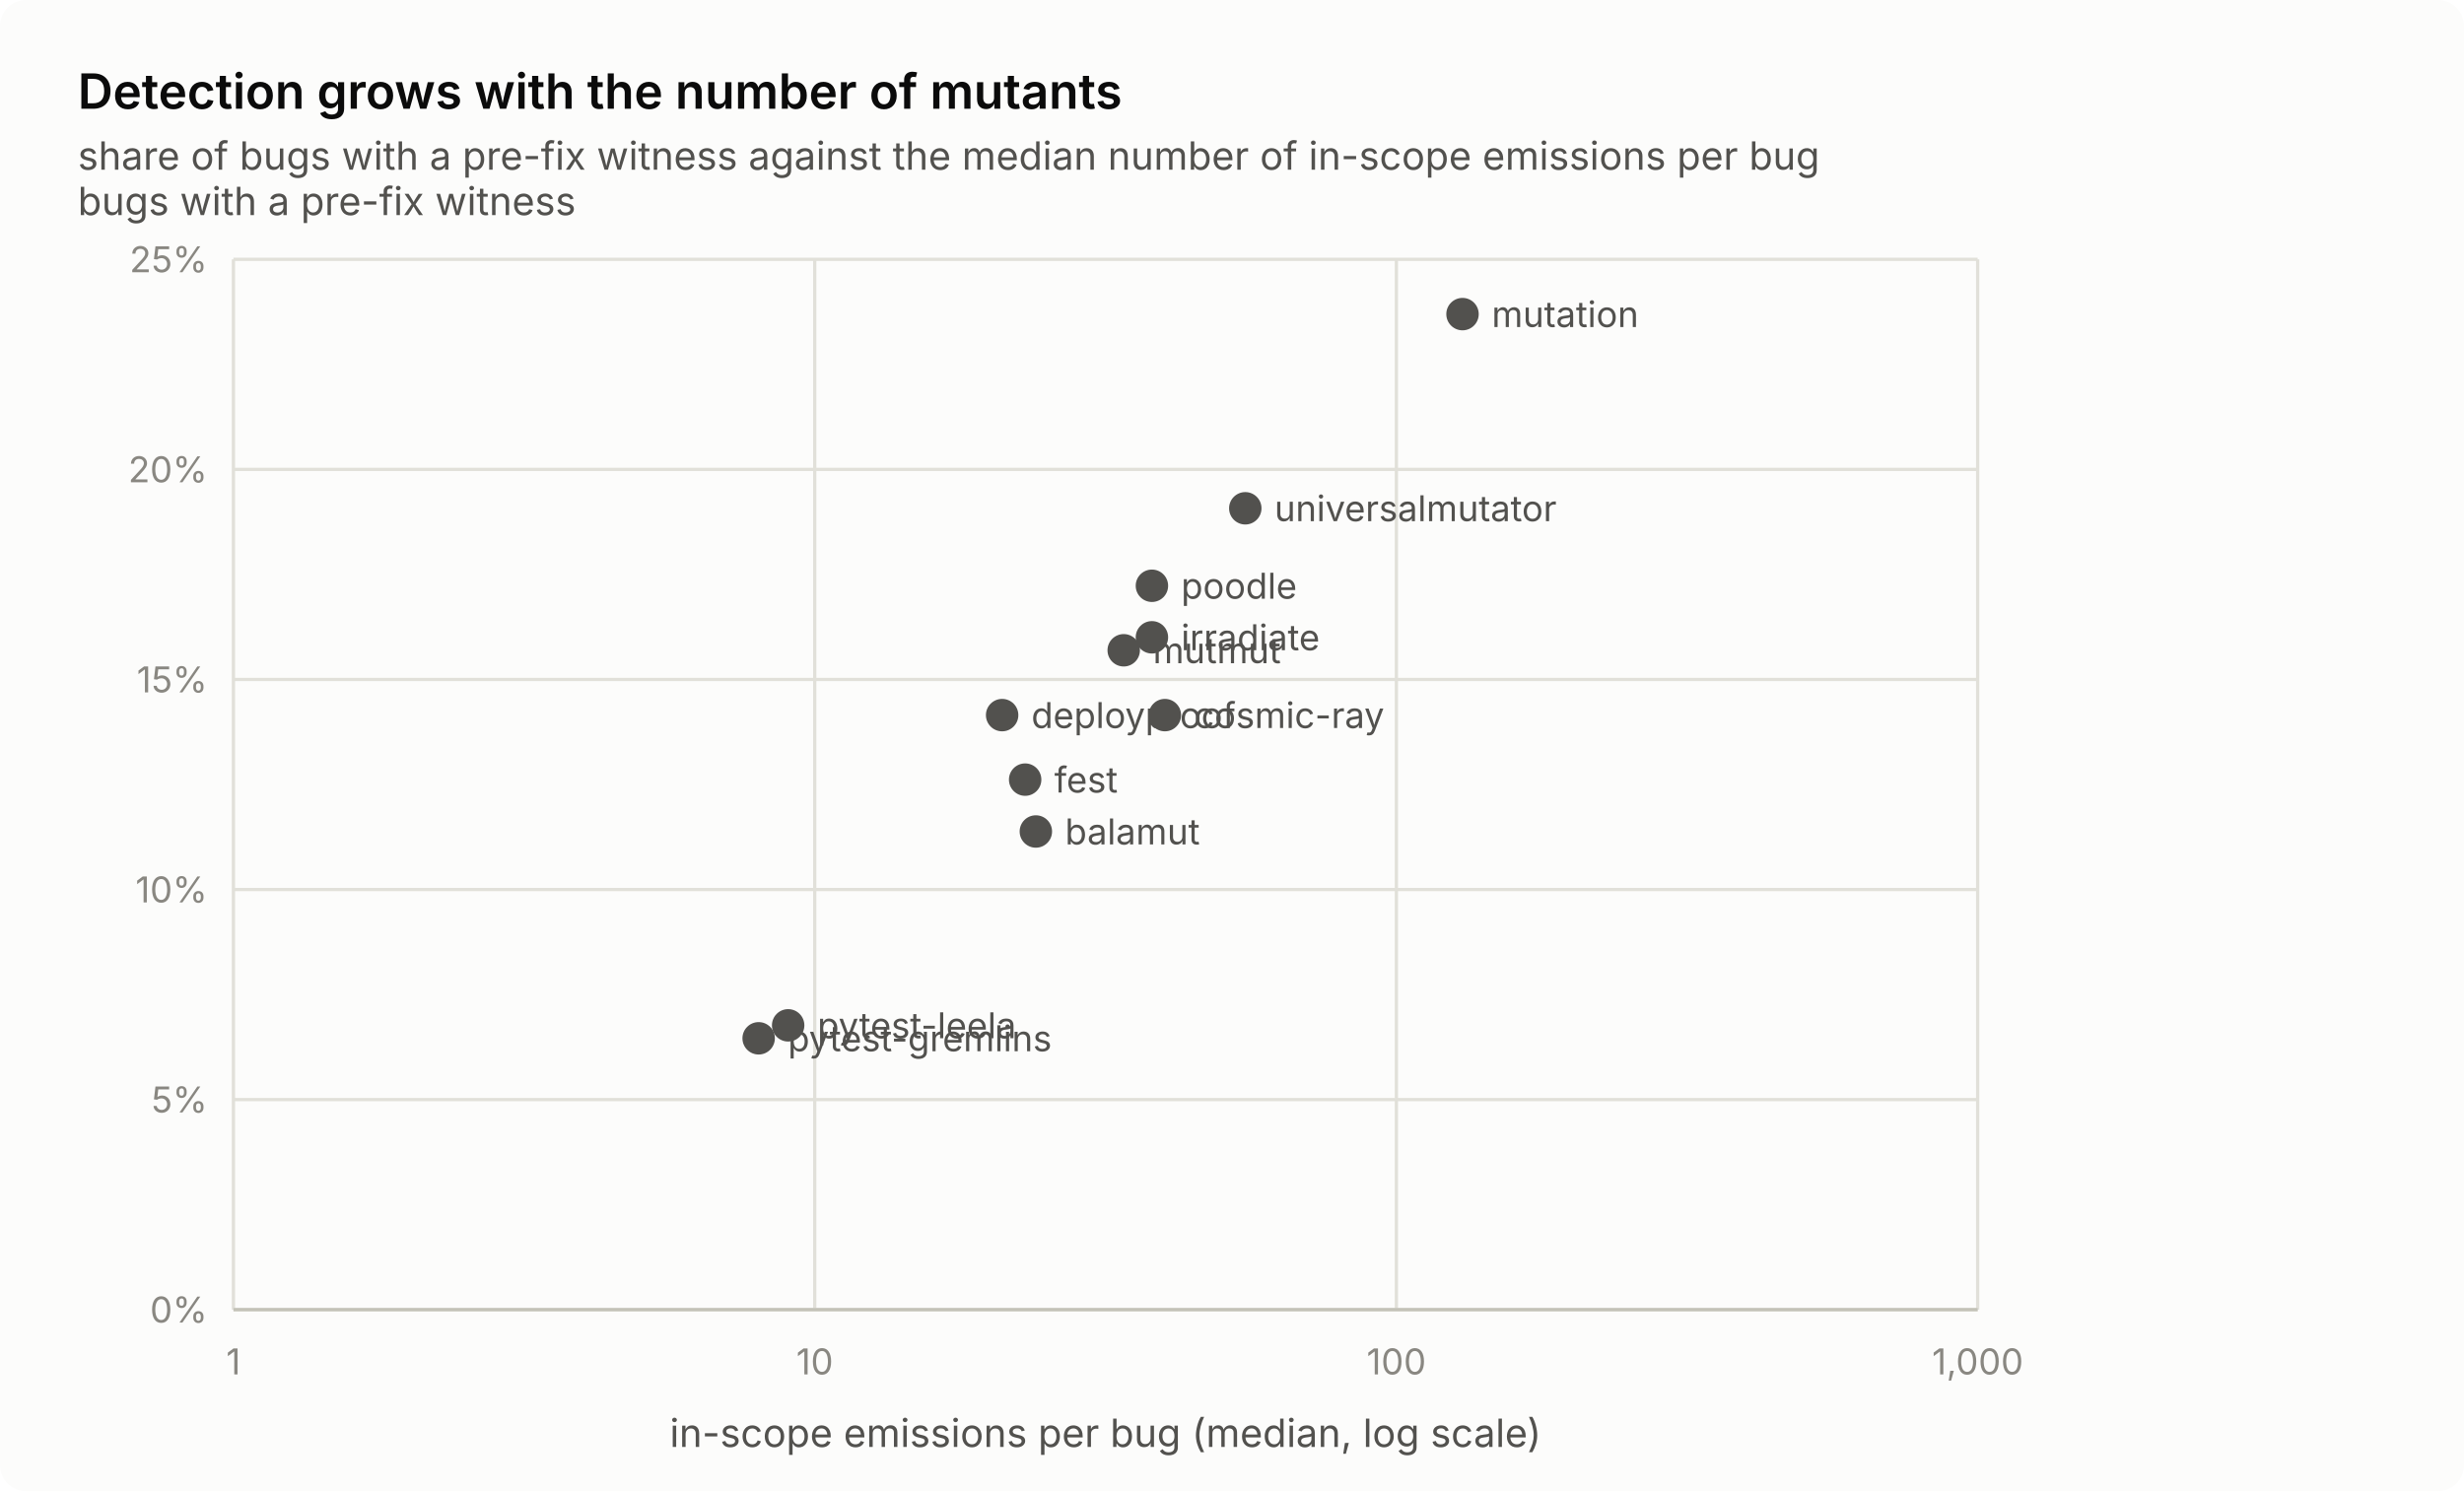
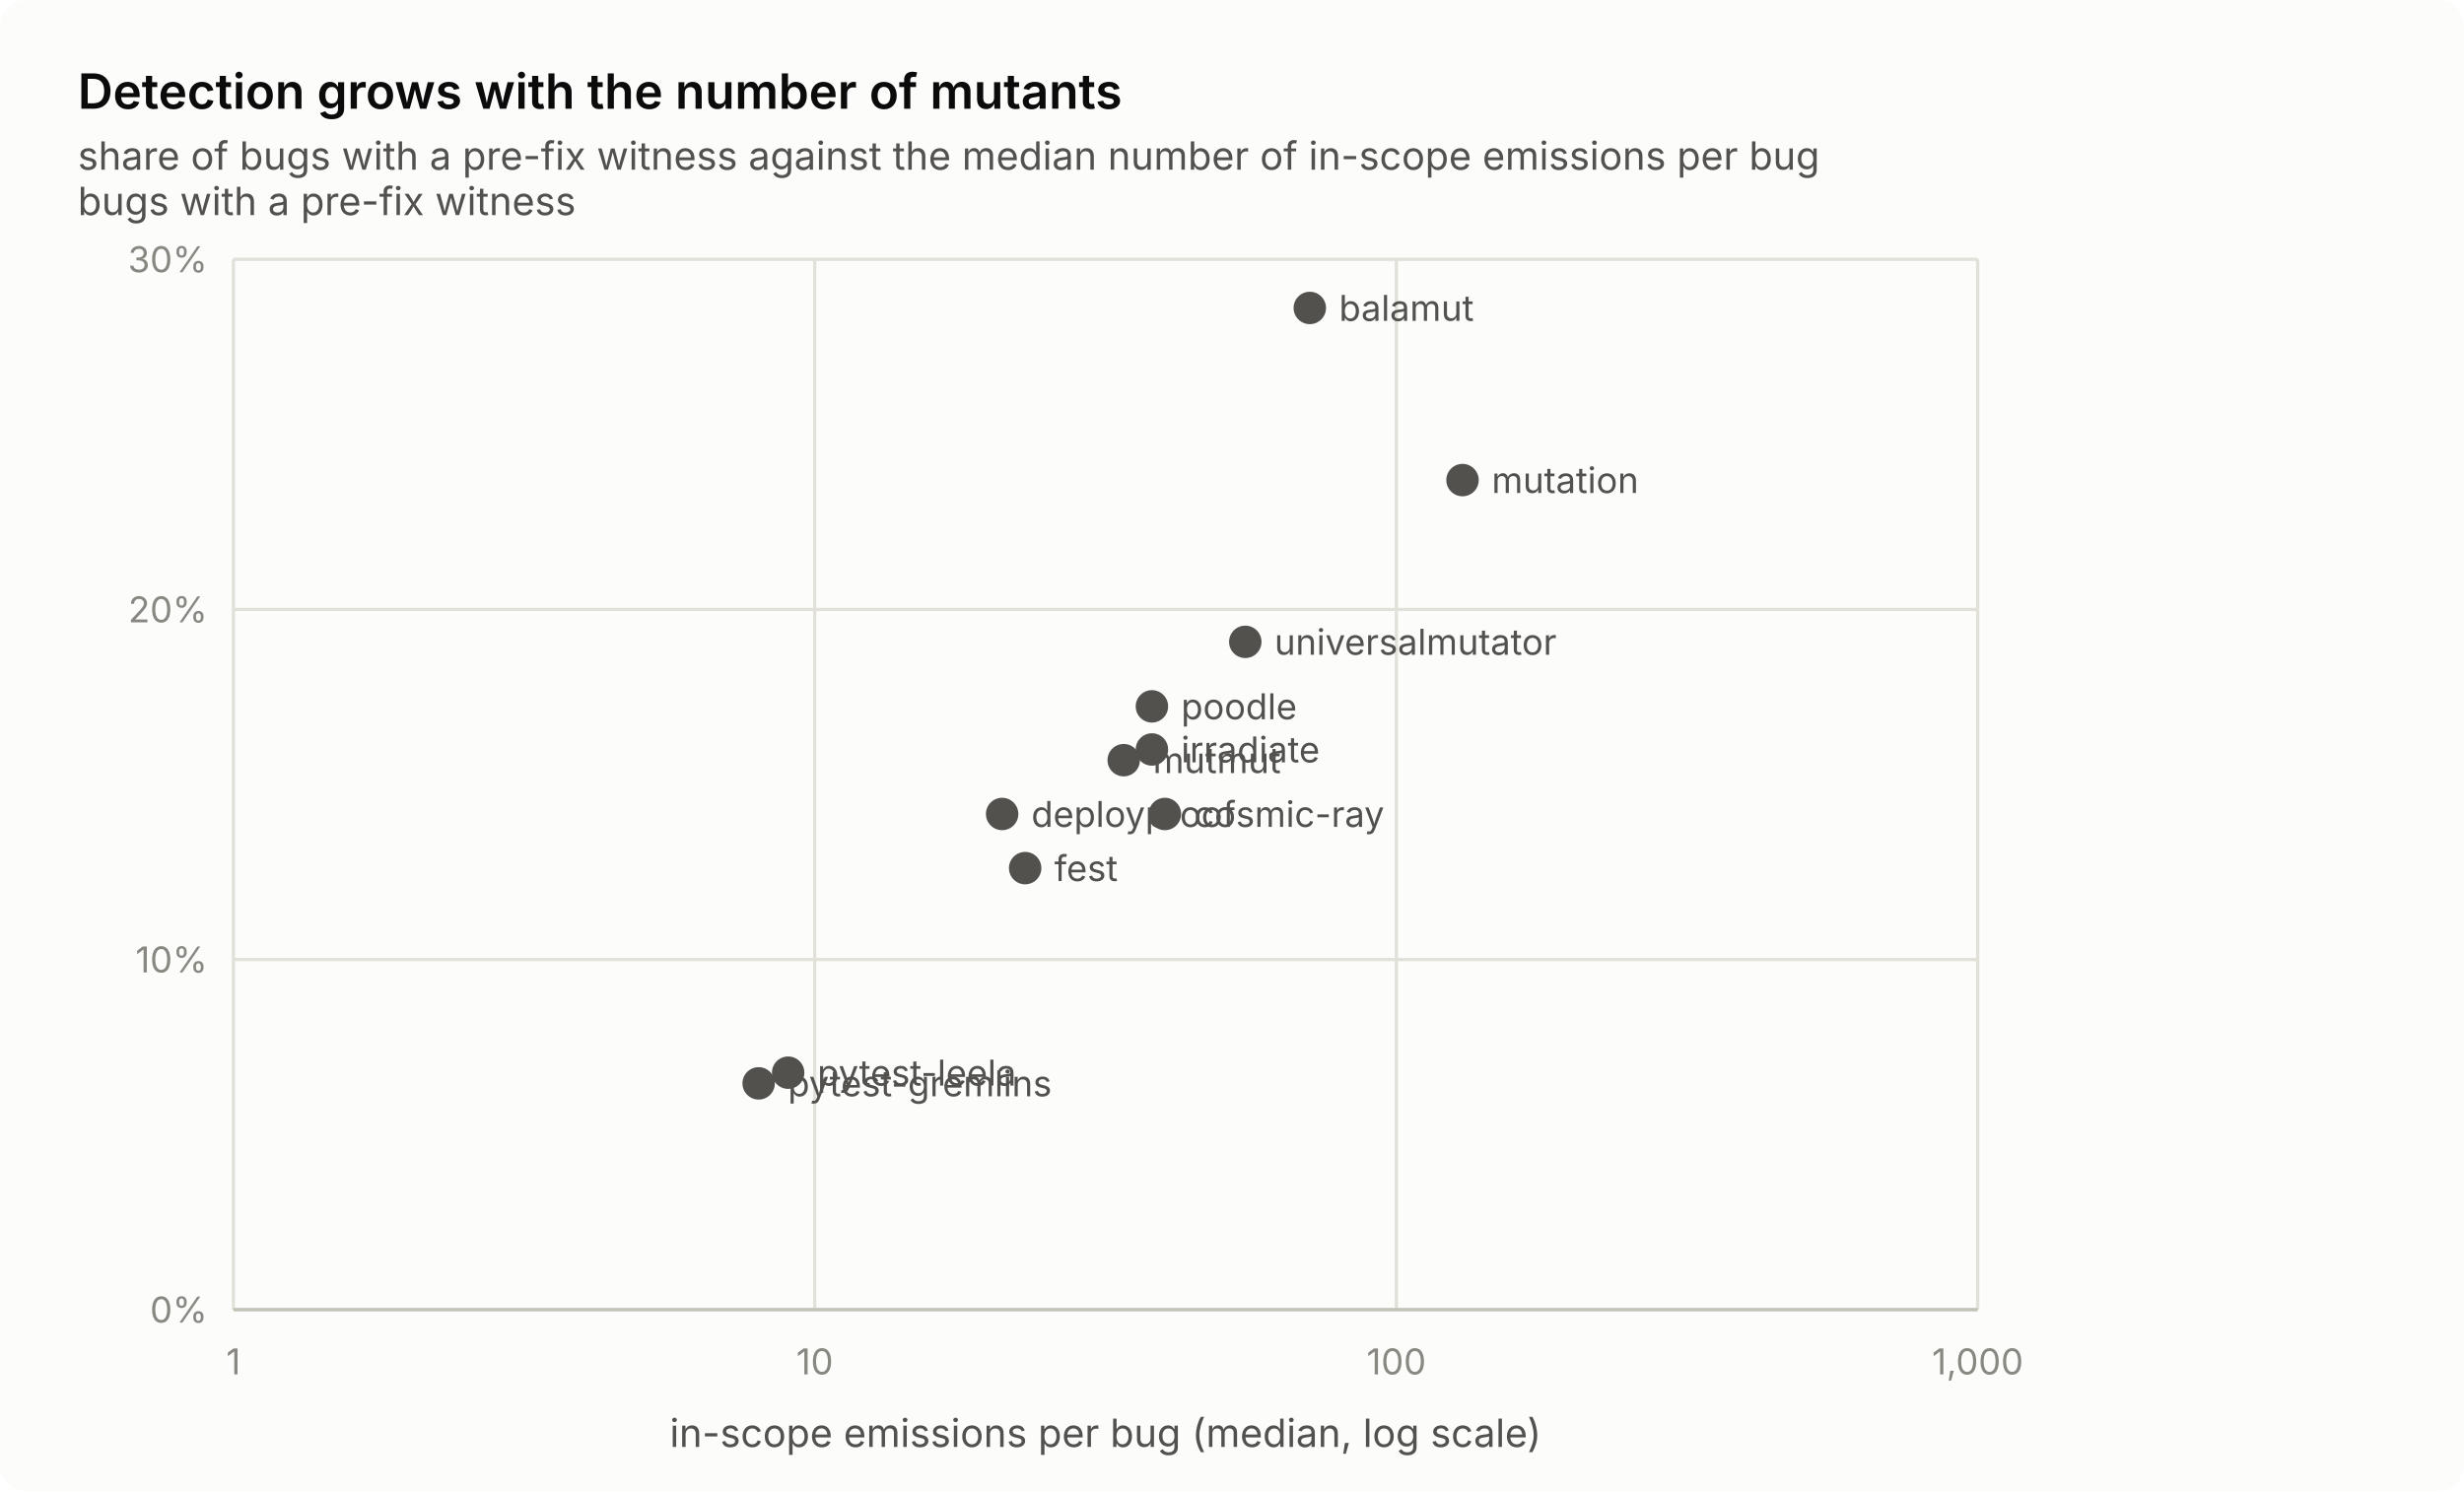
<svg xmlns="http://www.w3.org/2000/svg" width="760" height="460" viewBox="0 0 760 460" font-family="system-ui, -apple-system, &quot;Segoe UI&quot;, sans-serif" role="img" aria-label="Detection grows with the number of mutants">
  <rect width="760" height="460" fill="#fcfcfb" rx="8" />
  <text x="24.0" y="28.0" fill="#0b0b0b" font-size="15" font-weight="600" text-anchor="start" dominant-baseline="middle">Detection grows with the number of mutants</text>
  <text x="24.0" y="48.0" fill="#52514e" font-size="12" font-weight="400" text-anchor="start" dominant-baseline="middle">share of bugs with a pre-fix witness against the median number of in-scope emissions per bug</text>
  <line x1="72" y1="404.0" x2="610" y2="404.0" stroke="#e1e0d9" stroke-width="1" />
  <text x="64.0" y="404.0" fill="#898781" font-size="11" font-weight="400" text-anchor="end" dominant-baseline="middle">0%</text>
-   <line x1="72" y1="339.2" x2="610" y2="339.2" stroke="#e1e0d9" stroke-width="1" />
-   <text x="64.0" y="339.2" fill="#898781" font-size="11" font-weight="400" text-anchor="end" dominant-baseline="middle">5%</text>
-   <line x1="72" y1="274.4" x2="610" y2="274.4" stroke="#e1e0d9" stroke-width="1" />
-   <text x="64.0" y="274.4" fill="#898781" font-size="11" font-weight="400" text-anchor="end" dominant-baseline="middle">10%</text>
-   <line x1="72" y1="209.6" x2="610" y2="209.6" stroke="#e1e0d9" stroke-width="1" />
-   <text x="64.0" y="209.6" fill="#898781" font-size="11" font-weight="400" text-anchor="end" dominant-baseline="middle">15%</text>
-   <line x1="72" y1="144.8" x2="610" y2="144.8" stroke="#e1e0d9" stroke-width="1" />
-   <text x="64.0" y="144.8" fill="#898781" font-size="11" font-weight="400" text-anchor="end" dominant-baseline="middle">20%</text>
+   <line x1="72" y1="296.0" x2="610" y2="296.0" stroke="#e1e0d9" stroke-width="1" />
+   <text x="64.0" y="296.0" fill="#898781" font-size="11" font-weight="400" text-anchor="end" dominant-baseline="middle">10%</text>
+   <line x1="72" y1="188.0" x2="610" y2="188.0" stroke="#e1e0d9" stroke-width="1" />
+   <text x="64.0" y="188.0" fill="#898781" font-size="11" font-weight="400" text-anchor="end" dominant-baseline="middle">20%</text>
  <line x1="72" y1="80.0" x2="610" y2="80.0" stroke="#e1e0d9" stroke-width="1" />
-   <text x="64.0" y="80.0" fill="#898781" font-size="11" font-weight="400" text-anchor="end" dominant-baseline="middle">25%</text>
+   <text x="64.0" y="80.0" fill="#898781" font-size="11" font-weight="400" text-anchor="end" dominant-baseline="middle">30%</text>
  <line x1="72.0" y1="80" x2="72.0" y2="404" stroke="#e1e0d9" stroke-width="1" />
  <text x="72.0" y="420.0" fill="#898781" font-size="11" font-weight="400" text-anchor="middle" dominant-baseline="middle">1</text>
  <line x1="251.3" y1="80" x2="251.3" y2="404" stroke="#e1e0d9" stroke-width="1" />
  <text x="251.3" y="420.0" fill="#898781" font-size="11" font-weight="400" text-anchor="middle" dominant-baseline="middle">10</text>
  <line x1="430.7" y1="80" x2="430.7" y2="404" stroke="#e1e0d9" stroke-width="1" />
  <text x="430.7" y="420.0" fill="#898781" font-size="11" font-weight="400" text-anchor="middle" dominant-baseline="middle">100</text>
  <line x1="610.0" y1="80" x2="610.0" y2="404" stroke="#e1e0d9" stroke-width="1" />
  <text x="610.0" y="420.0" fill="#898781" font-size="11" font-weight="400" text-anchor="middle" dominant-baseline="middle">1,000</text>
  <line x1="72" y1="404" x2="610" y2="404" stroke="#c3c2b7" stroke-width="1" />
  <text x="341.0" y="442.0" fill="#52514e" font-size="12" font-weight="400" text-anchor="middle" dominant-baseline="middle">in-scope emissions per bug (median, log scale)</text>
  <text x="24.0" y="62.0" fill="#52514e" font-size="12" font-weight="400" text-anchor="start" dominant-baseline="middle">bugs with a pre-fix witness</text>
-   <circle cx="319.5" cy="256.5" r="5" fill="#52514e" />
-   <text x="328.5" y="256.5" fill="#52514e" font-size="11" font-weight="400" text-anchor="start" dominant-baseline="middle">balamut</text>
-   <circle cx="346.6" cy="200.6" r="5" fill="#52514e" />
-   <text x="355.6" y="200.6" fill="#52514e" font-size="11" font-weight="400" text-anchor="start" dominant-baseline="middle">mutmut</text>
-   <circle cx="359.3" cy="220.6" r="5" fill="#52514e" />
-   <text x="368.3" y="220.6" fill="#52514e" font-size="11" font-weight="400" text-anchor="start" dominant-baseline="middle">cosmic-ray</text>
-   <circle cx="355.3" cy="180.7" r="5" fill="#52514e" />
-   <text x="364.3" y="180.7" fill="#52514e" font-size="11" font-weight="400" text-anchor="start" dominant-baseline="middle">poodle</text>
-   <circle cx="234.0" cy="320.3" r="5" fill="#52514e" />
-   <text x="243.0" y="320.3" fill="#52514e" font-size="11" font-weight="400" text-anchor="start" dominant-baseline="middle">pytest-gremlins</text>
-   <circle cx="243.1" cy="316.3" r="5" fill="#52514e" />
-   <text x="252.1" y="316.3" fill="#52514e" font-size="11" font-weight="400" text-anchor="start" dominant-baseline="middle">pytest-leela</text>
-   <circle cx="451.1" cy="96.9" r="5" fill="#52514e" />
-   <text x="460.1" y="96.9" fill="#52514e" font-size="11" font-weight="400" text-anchor="start" dominant-baseline="middle">mutation</text>
-   <circle cx="384.1" cy="156.8" r="5" fill="#52514e" />
-   <text x="393.1" y="156.8" fill="#52514e" font-size="11" font-weight="400" text-anchor="start" dominant-baseline="middle">universalmutator</text>
-   <circle cx="316.2" cy="240.5" r="5" fill="#52514e" />
-   <text x="325.2" y="240.5" fill="#52514e" font-size="11" font-weight="400" text-anchor="start" dominant-baseline="middle">fest</text>
-   <circle cx="355.3" cy="196.6" r="5" fill="#52514e" />
-   <text x="364.3" y="196.6" fill="#52514e" font-size="11" font-weight="400" text-anchor="start" dominant-baseline="middle">irradiate</text>
-   <circle cx="309.1" cy="220.6" r="5" fill="#52514e" />
-   <text x="318.1" y="220.6" fill="#52514e" font-size="11" font-weight="400" text-anchor="start" dominant-baseline="middle">deployproof</text>
+   <circle cx="404.0" cy="95.0" r="5" fill="#52514e" />
+   <text x="413.0" y="95.0" fill="#52514e" font-size="11" font-weight="400" text-anchor="start" dominant-baseline="middle">balamut</text>
+   <circle cx="346.6" cy="234.5" r="5" fill="#52514e" />
+   <text x="355.6" y="234.5" fill="#52514e" font-size="11" font-weight="400" text-anchor="start" dominant-baseline="middle">mutmut</text>
+   <circle cx="359.3" cy="251.1" r="5" fill="#52514e" />
+   <text x="368.3" y="251.1" fill="#52514e" font-size="11" font-weight="400" text-anchor="start" dominant-baseline="middle">cosmic-ray</text>
+   <circle cx="355.3" cy="217.9" r="5" fill="#52514e" />
+   <text x="364.3" y="217.9" fill="#52514e" font-size="11" font-weight="400" text-anchor="start" dominant-baseline="middle">poodle</text>
+   <circle cx="234.0" cy="334.2" r="5" fill="#52514e" />
+   <text x="243.0" y="334.2" fill="#52514e" font-size="11" font-weight="400" text-anchor="start" dominant-baseline="middle">pytest-gremlins</text>
+   <circle cx="243.1" cy="330.9" r="5" fill="#52514e" />
+   <text x="252.1" y="330.9" fill="#52514e" font-size="11" font-weight="400" text-anchor="start" dominant-baseline="middle">pytest-leela</text>
+   <circle cx="451.1" cy="148.1" r="5" fill="#52514e" />
+   <text x="460.1" y="148.1" fill="#52514e" font-size="11" font-weight="400" text-anchor="start" dominant-baseline="middle">mutation</text>
+   <circle cx="384.1" cy="198.0" r="5" fill="#52514e" />
+   <text x="393.1" y="198.0" fill="#52514e" font-size="11" font-weight="400" text-anchor="start" dominant-baseline="middle">universalmutator</text>
+   <circle cx="316.2" cy="267.8" r="5" fill="#52514e" />
+   <text x="325.2" y="267.8" fill="#52514e" font-size="11" font-weight="400" text-anchor="start" dominant-baseline="middle">fest</text>
+   <circle cx="355.3" cy="231.2" r="5" fill="#52514e" />
+   <text x="364.3" y="231.2" fill="#52514e" font-size="11" font-weight="400" text-anchor="start" dominant-baseline="middle">irradiate</text>
+   <circle cx="309.1" cy="251.1" r="5" fill="#52514e" />
+   <text x="318.1" y="251.1" fill="#52514e" font-size="11" font-weight="400" text-anchor="start" dominant-baseline="middle">deployproof</text>
</svg>
